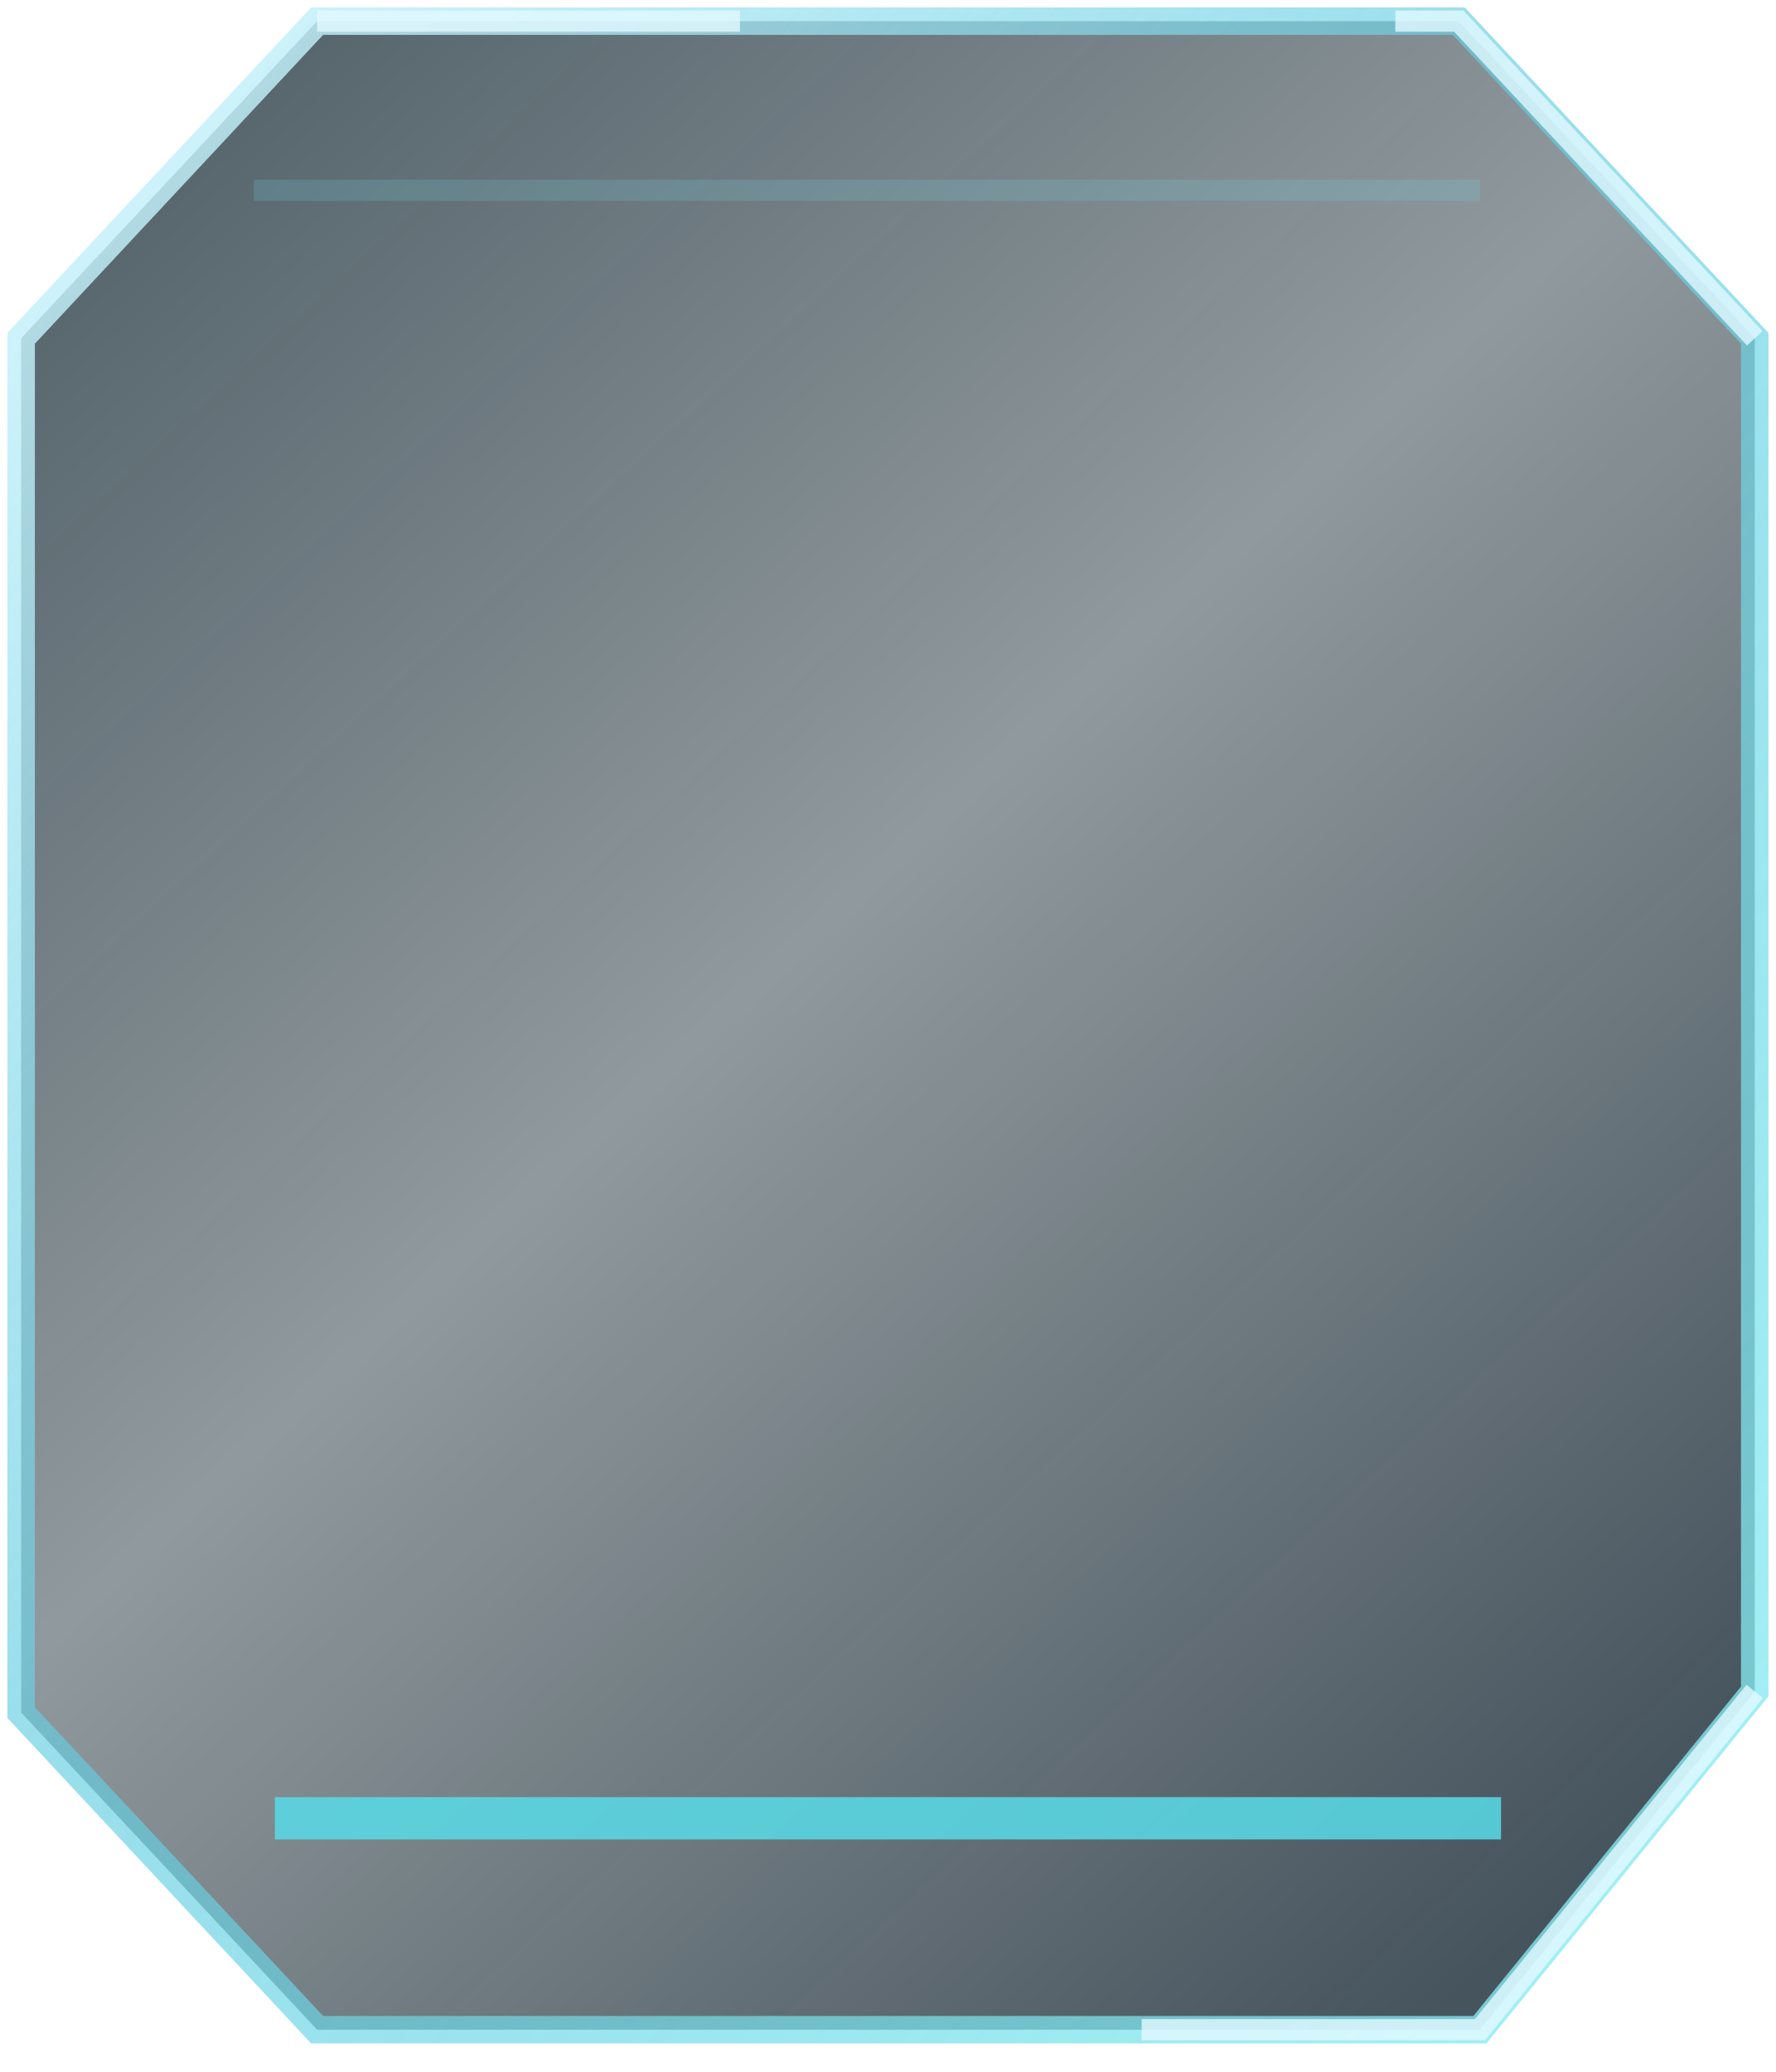
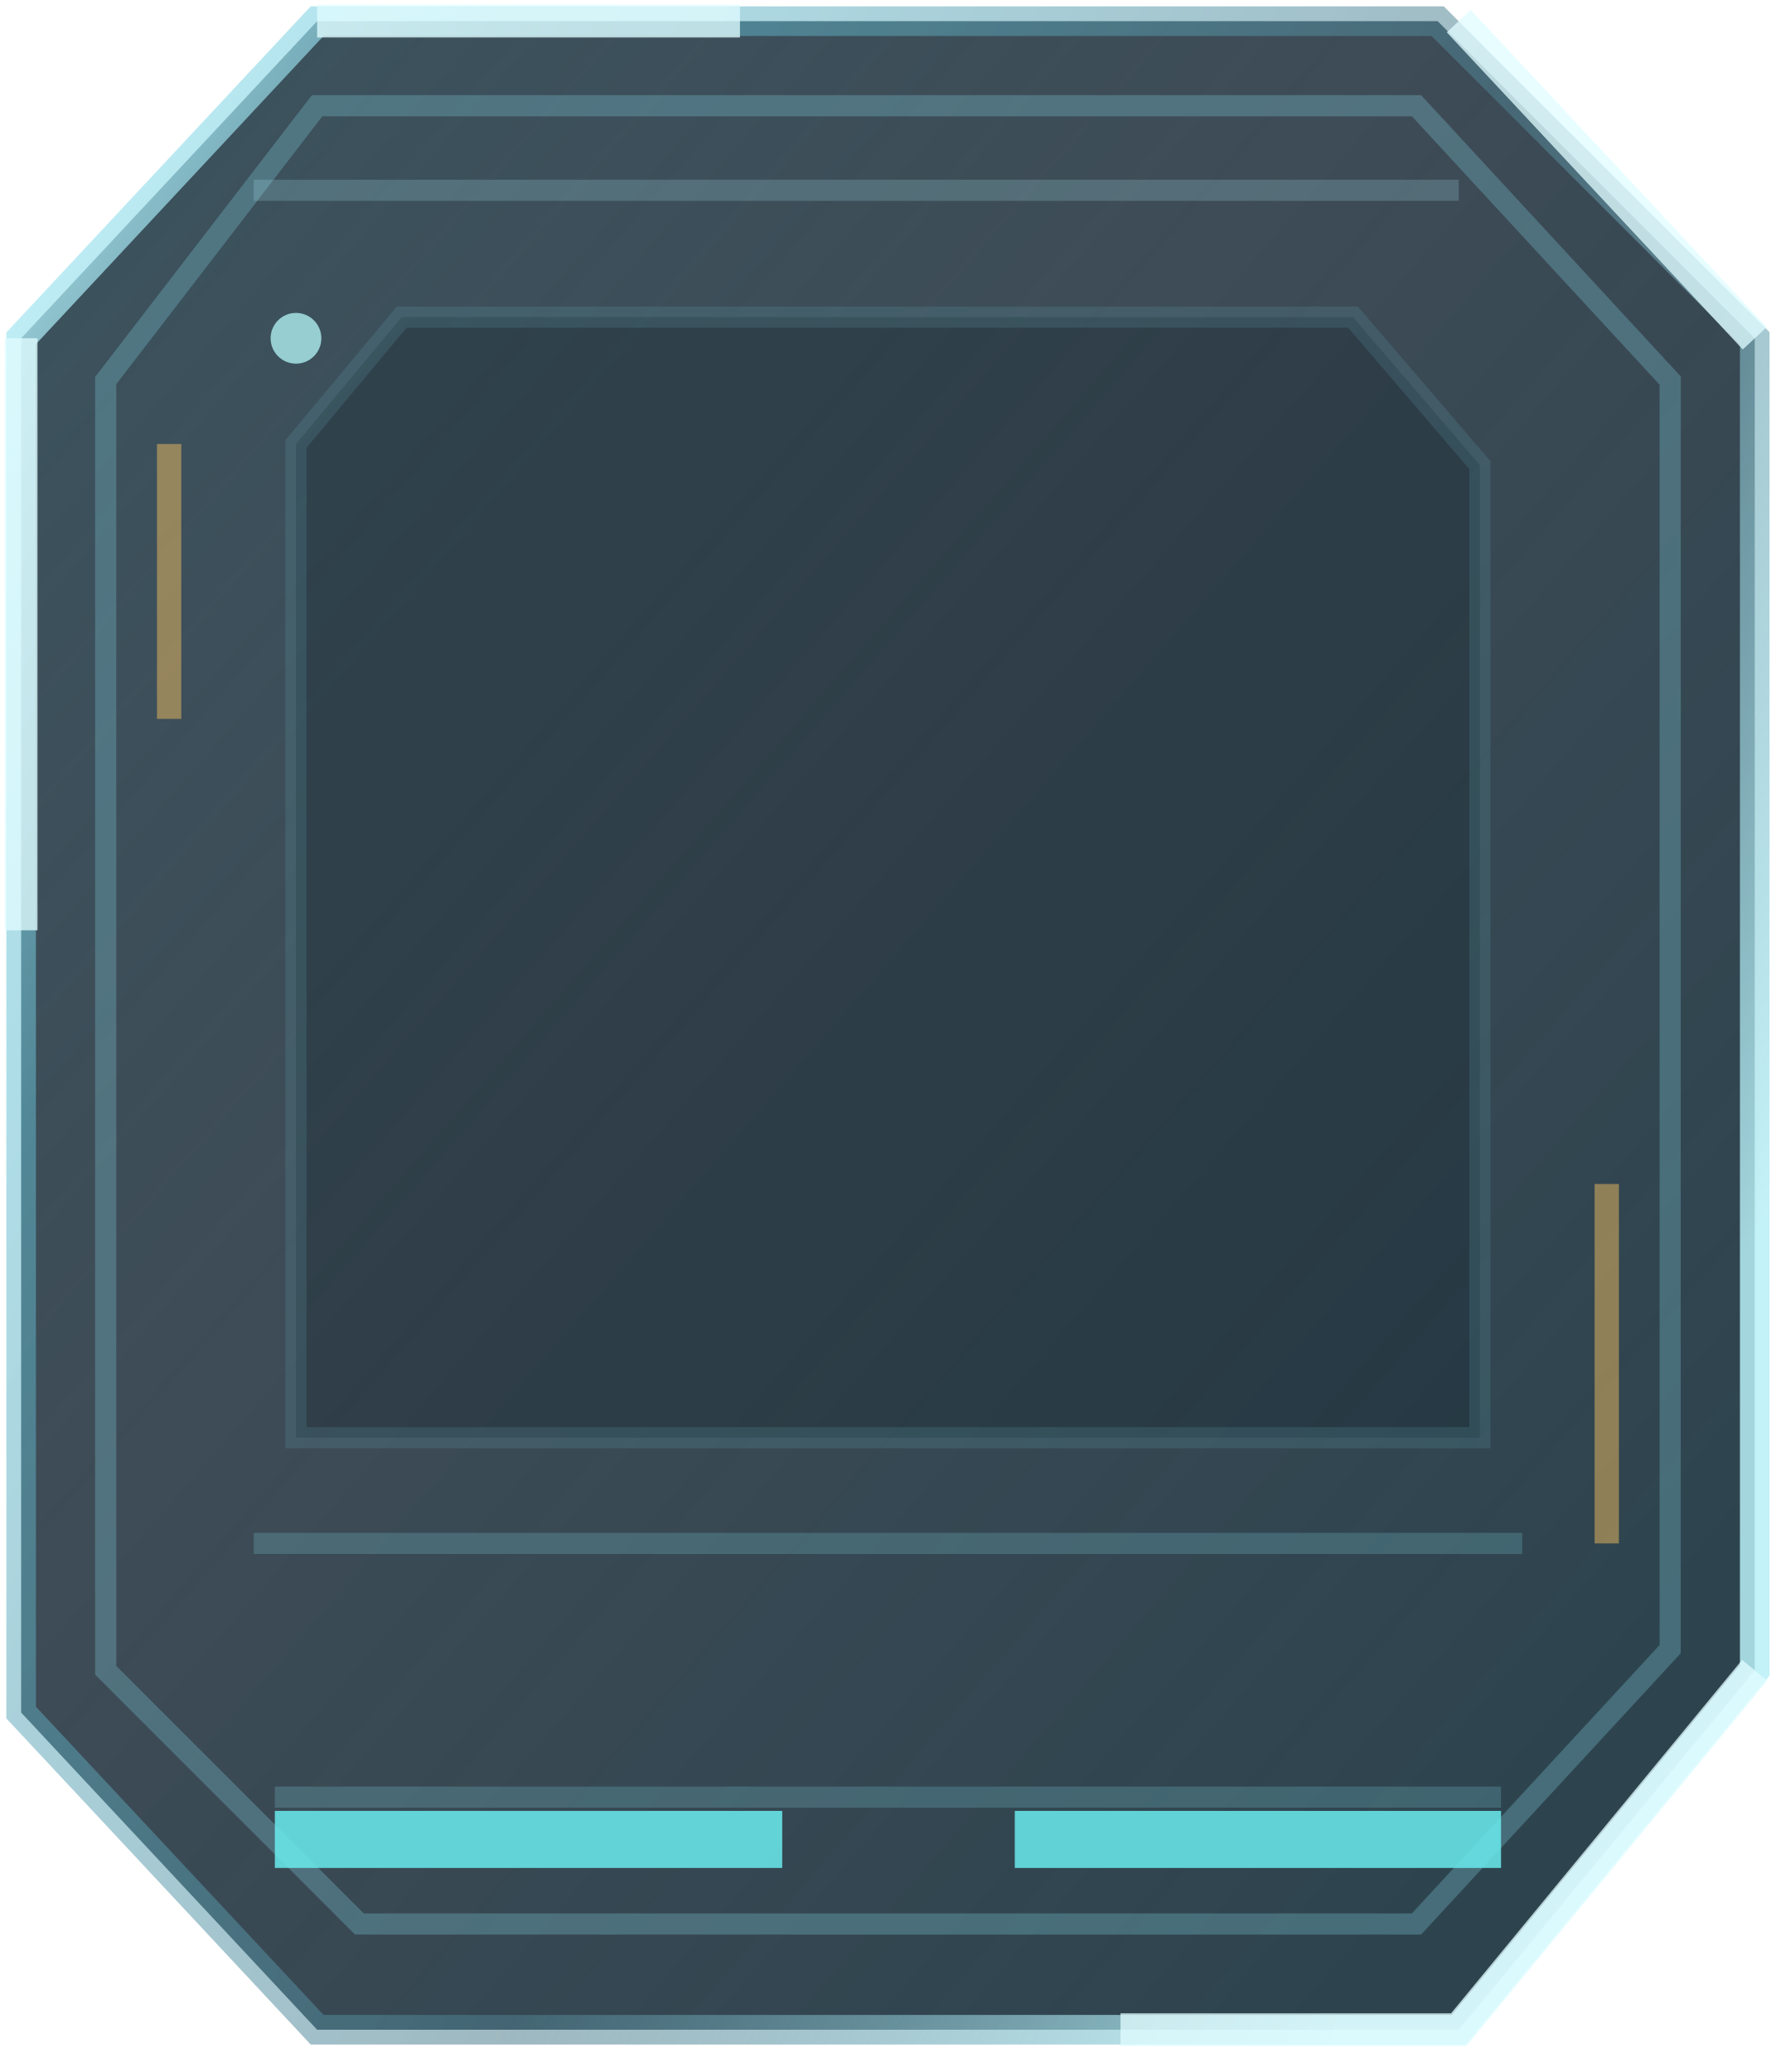
<svg xmlns="http://www.w3.org/2000/svg" viewBox="0 0 84 98" width="84" height="98" fill="none">
  <defs>
-     <linearGradient id="edge" x1="0" y1="0" x2="1" y2="1">
-       <stop stop-color="#d8f7ff" stop-opacity=".88" />
-       <stop offset=".45" stop-color="#64cde1" stop-opacity=".66" />
-       <stop offset="1" stop-color="#8ceff3" stop-opacity=".8" />
+     <linearGradient id="glass" x1="0" y1="0" x2="1" y2="1">
+       <stop stop-color="#163340" stop-opacity=".84" />
+       <stop offset=".4" stop-color="#071927" stop-opacity=".78" />
+       <stop offset="1" stop-color="#0C2834" stop-opacity=".88" />
    </linearGradient>
-     <linearGradient id="glass" x1="0" y1="0" x2=".8" y2="1">
-       <stop stop-color="#051c28" stop-opacity=".72" />
-       <stop offset=".5" stop-color="#091c25" stop-opacity=".45" />
-       <stop offset="1" stop-color="#061825" stop-opacity=".74" />
+     <linearGradient id="edge" x1="0" y1="0" x2="1" y2=".6">
+       <stop stop-color="#C7F8FF" stop-opacity=".88" />
+       <stop offset=".25" stop-color="#65BCCF" stop-opacity=".52" />
+       <stop offset=".65" stop-color="#4F7E8E" stop-opacity=".55" />
+       <stop offset="1" stop-color="#B9F0F7" stop-opacity=".85" />
    </linearGradient>
-     <linearGradient id="line" x1="0" y1="0" x2="1" y2="0">
-       <stop stop-color="#c8f6ff" stop-opacity=".8" />
-       <stop offset=".6" stop-color="#77ddea" stop-opacity=".25" />
-       <stop offset="1" stop-color="#77ddea" stop-opacity="0" />
+     <linearGradient id="steel" x1="0" y1="0" x2="1" y2="1">
+       <stop stop-color="#D5EEF3" stop-opacity=".18" />
+       <stop offset=".4" stop-color="#829EA7" stop-opacity=".05" />
+       <stop offset=".8" stop-color="#132C36" stop-opacity=".13" />
+       <stop offset="1" stop-color="#B4F2F5" stop-opacity=".18" />
+     </linearGradient>
+     <linearGradient id="signal" x1="0" y1="0" x2="1" y2="0">
+       <stop stop-color="#7AF0F0" stop-opacity=".72" />
+       <stop offset=".65" stop-color="#63CDD7" stop-opacity=".26" />
+       <stop offset="1" stop-color="#63CDD7" stop-opacity="0" />
    </linearGradient>
  </defs>
-   <path d="M15 1H69L83 16V80L70 96H15L1 81V16Z" fill="url(#glass)" stroke="url(#edge)" stroke-width="1.3" />
-   <path d="M15 1H35M66 1H69L83 16M83 80L70 96H54" stroke="#e2f9ff" stroke-opacity=".8" />
-   <path d="M13 86H71" stroke="#59dce7" stroke-width="2" stroke-opacity=".85" />
-   <path d="M12 9H70" stroke="#75d5e5" stroke-opacity=".2" />
+   <path d="M15 1H68L83 16V79L69 96H15L1 81V16Z" fill="url(#glass)" stroke="url(#edge)" stroke-width="1.4" />
+   <path d="M15 5H67L79 18V78L67 91H17L5 79V18Z" stroke="#77BBC8" stroke-opacity=".35" />
+   <path d="M15 1H35M69 1L83 16M83 79L69 96H53M1 16V44" stroke="#E1FCFF" stroke-opacity=".76" stroke-width="1.55" />
+   <path d="M12 73H72M13 85H71" stroke="#79C9D5" stroke-opacity=".25" />
+   <path d="M13 87H37M48 87H71" stroke="#6AEBED" stroke-opacity=".85" stroke-width="2.7" />
+   <path d="M12 9H69" stroke="#B0F3FA" stroke-opacity=".2" />
+   <path d="M19 15H64L70 22V68H14V21Z" fill="#05151F" fill-opacity=".24" stroke="#6BB6C4" stroke-opacity=".16" />
+   <path d="M8 21V34M76 56V73" stroke="#F6BF60" stroke-opacity=".48" stroke-width="1.15" />
+   <circle cx="14" cy="16" r="1.2" fill="#B4F8FA" opacity=".75" />
</svg>
